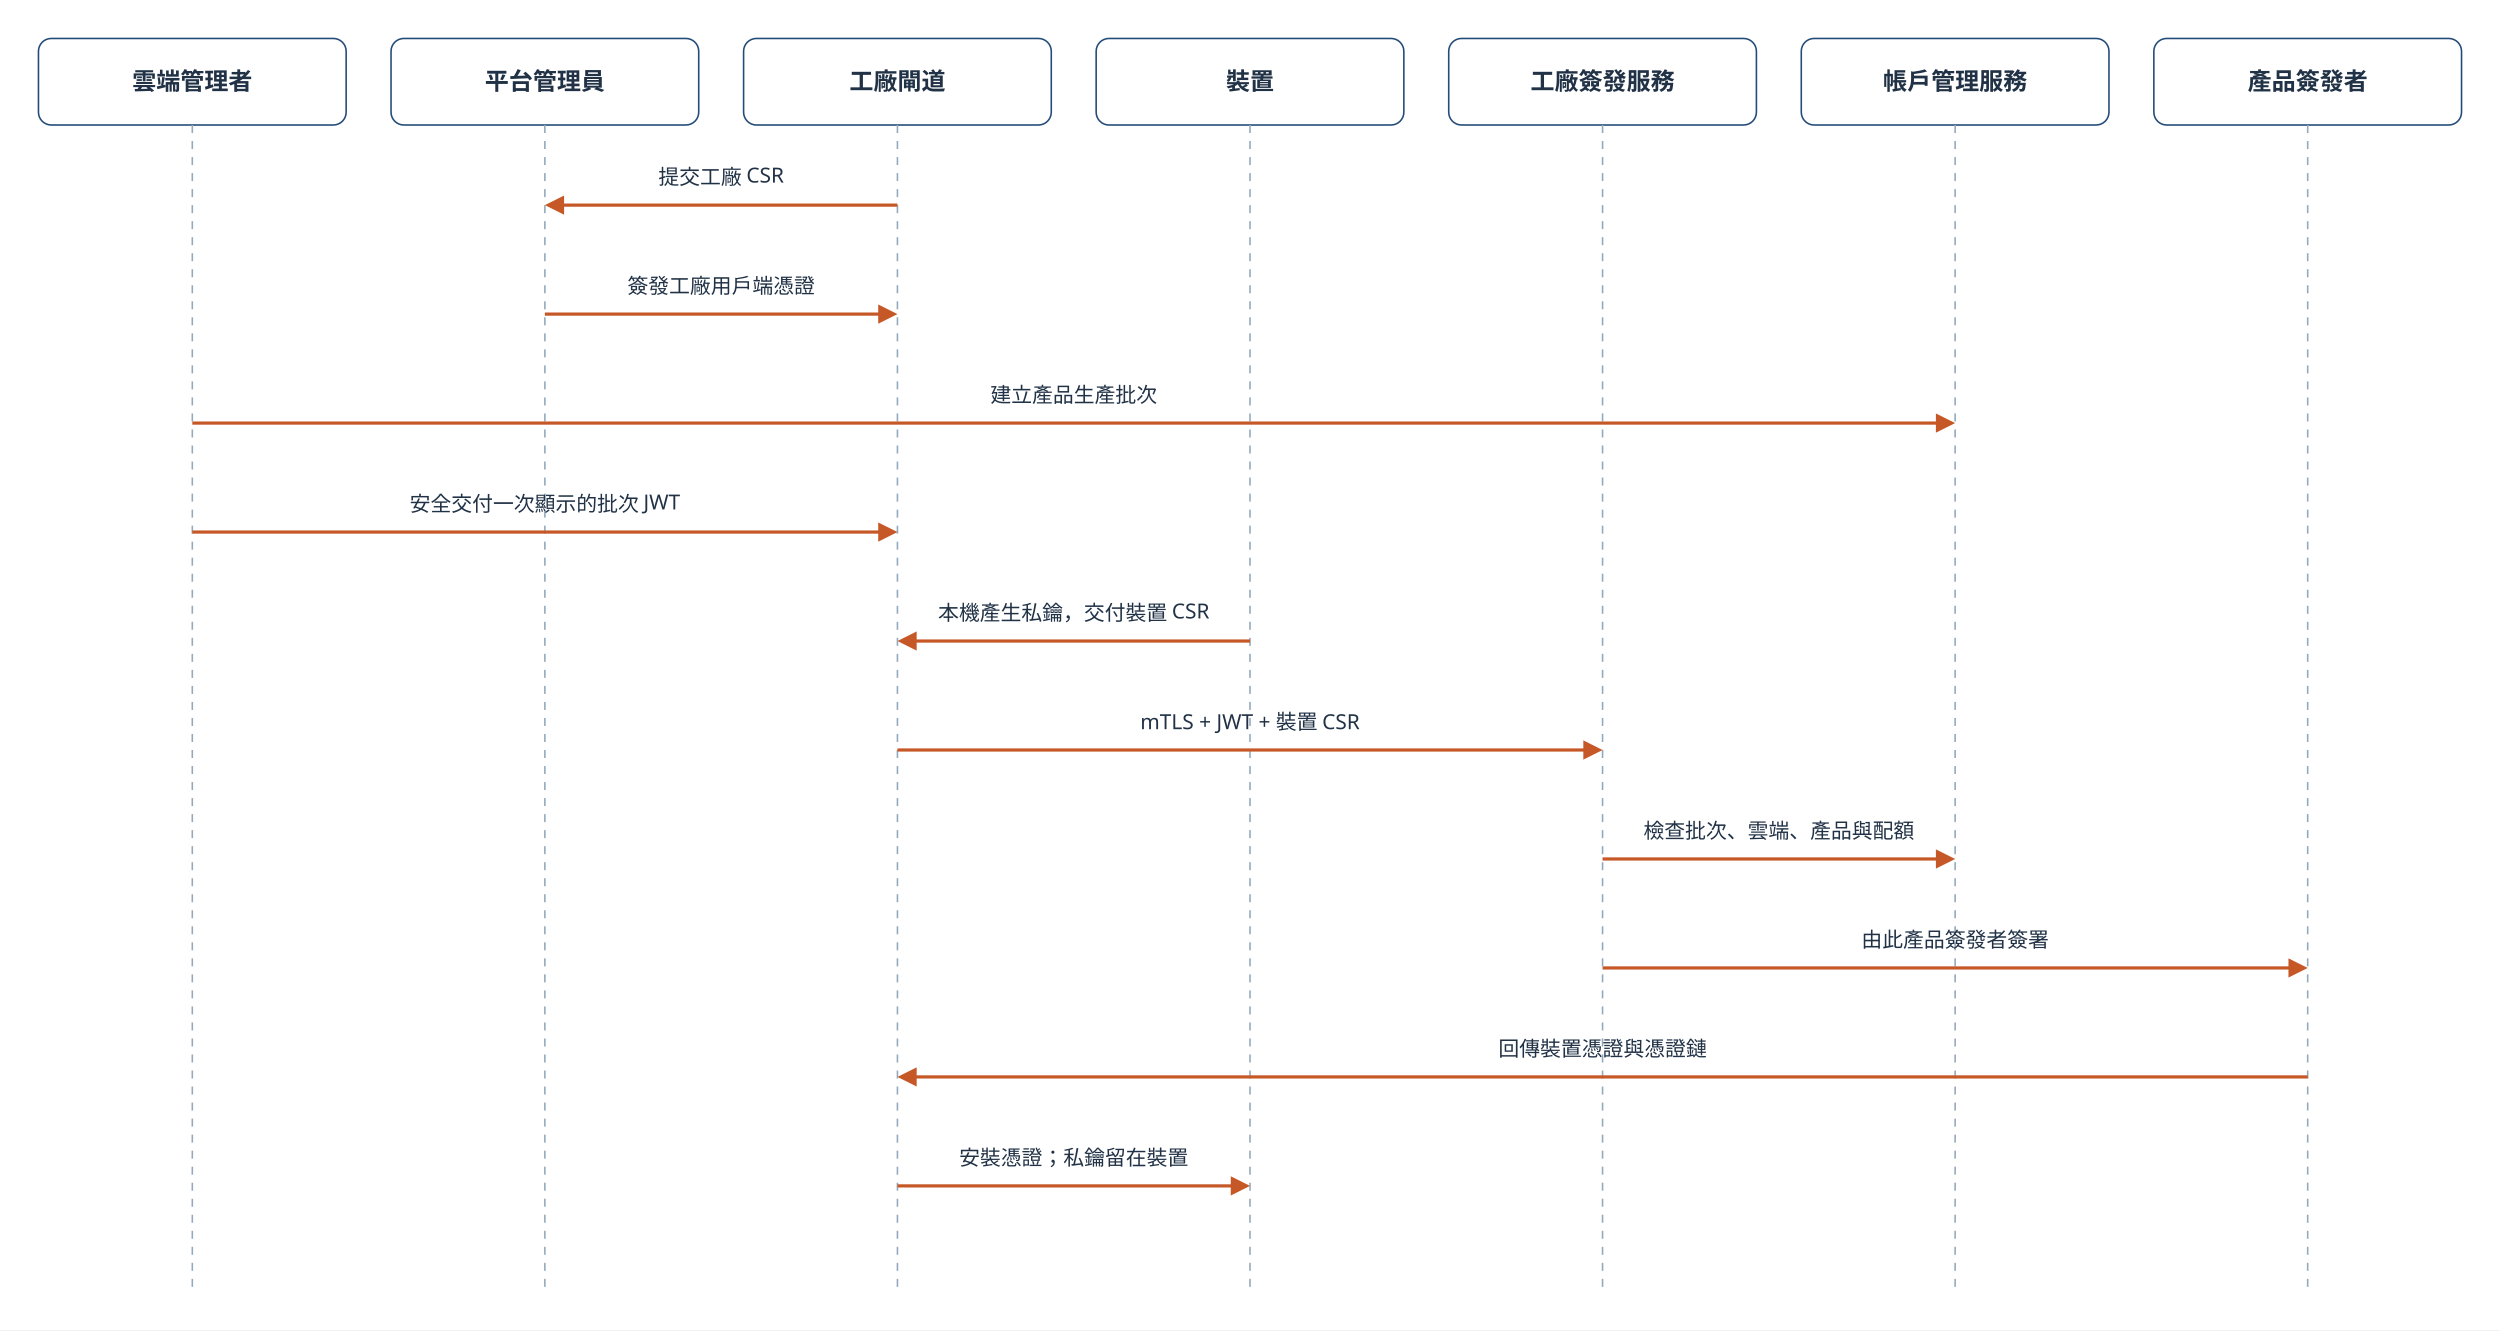
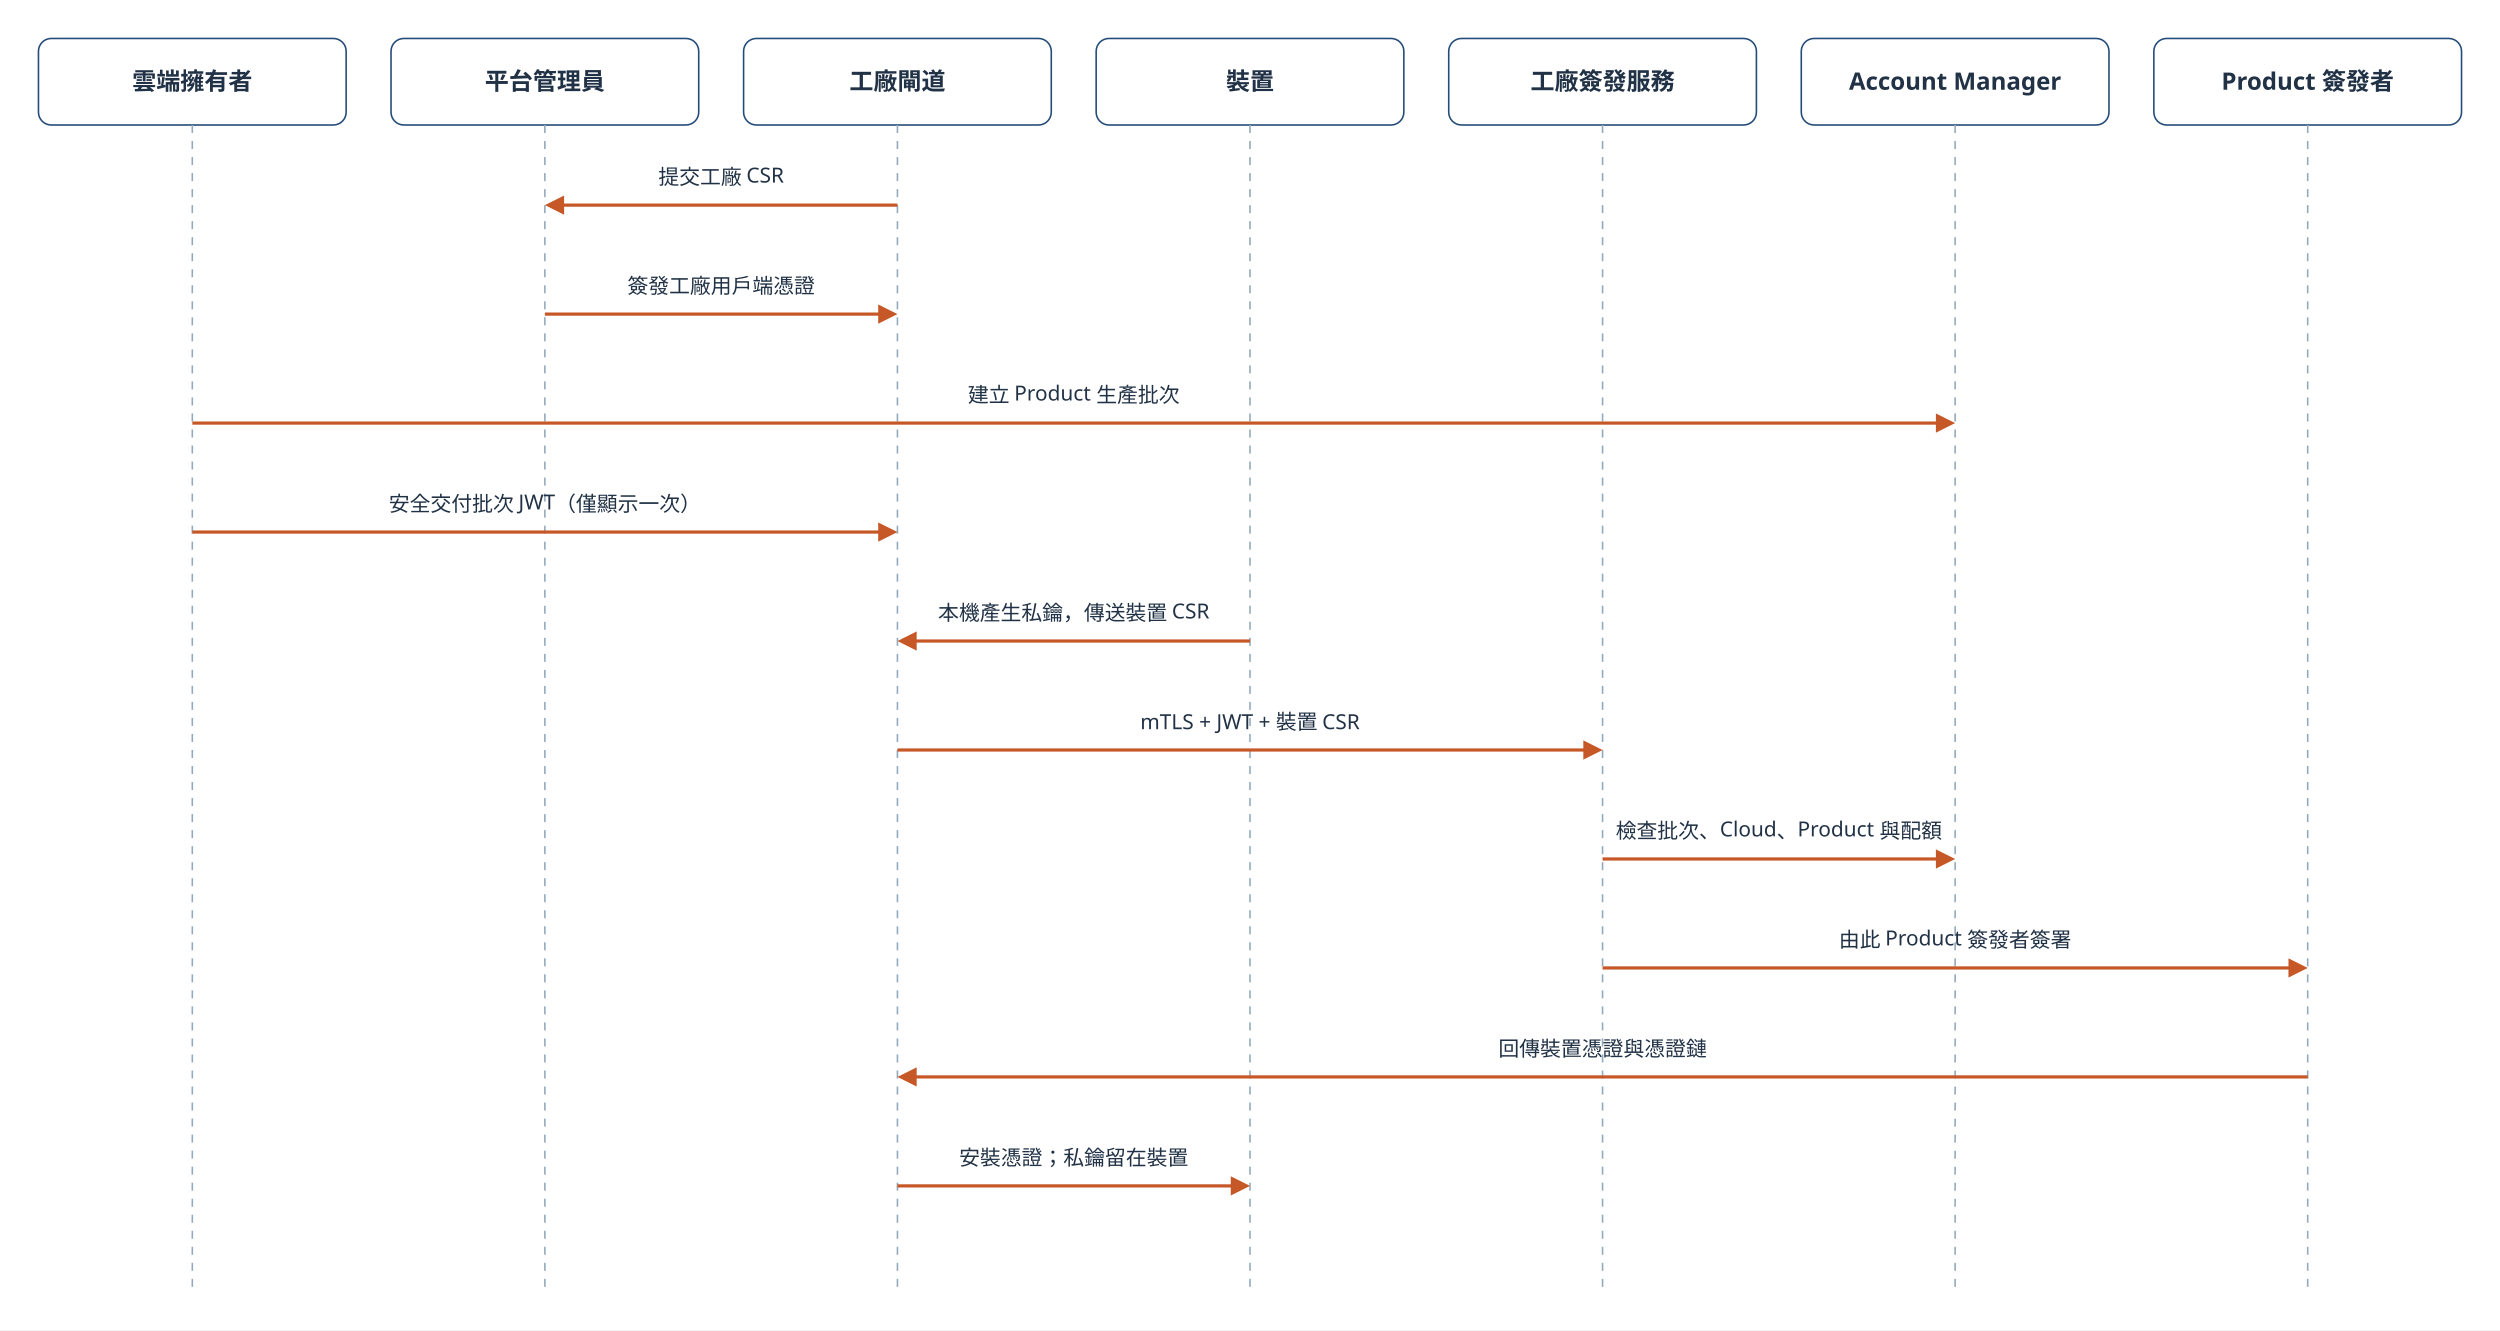
<svg xmlns="http://www.w3.org/2000/svg" viewBox="0 0 1560 830" role="img" aria-label="正式工廠簽發時序圖">
  <style>.actor{font:650 15px system-ui,sans-serif;fill:#213246}.step{font:13px system-ui,sans-serif;fill:#213246}.lifeline{stroke:#94a9bc;stroke-dasharray:5 5}.arrow{stroke:#c65726;stroke-width:2}</style>
  <rect width="1560" height="830" fill="#fff" />
  <rect x="24" y="24" width="192" height="54" rx="8" fill="#fff" stroke="#244c78" />
-   <text x="120" y="56" text-anchor="middle" class="actor">雲端管理者</text>
+   <text x="120" y="56" text-anchor="middle" class="actor">雲端擁有者</text>
  <line x1="120" y1="78" x2="120" y2="806" class="lifeline" />
  <rect x="244" y="24" width="192" height="54" rx="8" fill="#fff" stroke="#244c78" />
  <text x="340" y="56" text-anchor="middle" class="actor">平台管理員</text>
  <line x1="340" y1="78" x2="340" y2="806" class="lifeline" />
  <rect x="464" y="24" width="192" height="54" rx="8" fill="#fff" stroke="#244c78" />
  <text x="560" y="56" text-anchor="middle" class="actor">工廠閘道</text>
  <line x1="560" y1="78" x2="560" y2="806" class="lifeline" />
  <rect x="684" y="24" width="192" height="54" rx="8" fill="#fff" stroke="#244c78" />
  <text x="780" y="56" text-anchor="middle" class="actor">裝置</text>
  <line x1="780" y1="78" x2="780" y2="806" class="lifeline" />
  <rect x="904" y="24" width="192" height="54" rx="8" fill="#fff" stroke="#244c78" />
  <text x="1000" y="56" text-anchor="middle" class="actor">工廠簽發服務</text>
  <line x1="1000" y1="78" x2="1000" y2="806" class="lifeline" />
  <rect x="1124" y="24" width="192" height="54" rx="8" fill="#fff" stroke="#244c78" />
-   <text x="1220" y="56" text-anchor="middle" class="actor">帳戶管理服務</text>
+   <text x="1220" y="56" text-anchor="middle" class="actor">Account Manager</text>
  <line x1="1220" y1="78" x2="1220" y2="806" class="lifeline" />
  <rect x="1344" y="24" width="192" height="54" rx="8" fill="#fff" stroke="#244c78" />
-   <text x="1440" y="56" text-anchor="middle" class="actor">產品簽發者</text>
+   <text x="1440" y="56" text-anchor="middle" class="actor">Product 簽發者</text>
  <line x1="1440" y1="78" x2="1440" y2="806" class="lifeline" />
  <text x="450" y="115" text-anchor="middle" class="step">提交工廠 CSR</text>
  <line x1="560" y1="128" x2="351" y2="128" class="arrow" />
  <polygon points="340,128 352,122 352,134" fill="#c65726" />
  <text x="450" y="183" text-anchor="middle" class="step">簽發工廠用戶端憑證</text>
  <line x1="340" y1="196" x2="549" y2="196" class="arrow" />
  <polygon points="560,196 548,190 548,202" fill="#c65726" />
-   <text x="670" y="251" text-anchor="middle" class="step">建立產品生產批次</text>
+   <text x="670" y="251" text-anchor="middle" class="step">建立 Product 生產批次</text>
  <line x1="120" y1="264" x2="1209" y2="264" class="arrow" />
  <polygon points="1220,264 1208,258 1208,270" fill="#c65726" />
-   <text x="340" y="319" text-anchor="middle" class="step">安全交付一次顯示的批次 JWT</text>
+   <text x="340" y="319" text-anchor="middle" class="step">安全交付批次 JWT（僅顯示一次）</text>
  <line x1="120" y1="332" x2="549" y2="332" class="arrow" />
  <polygon points="560,332 548,326 548,338" fill="#c65726" />
-   <text x="670" y="387" text-anchor="middle" class="step">本機產生私鑰，交付裝置 CSR</text>
+   <text x="670" y="387" text-anchor="middle" class="step">本機產生私鑰，傳送裝置 CSR</text>
  <line x1="780" y1="400" x2="571" y2="400" class="arrow" />
  <polygon points="560,400 572,394 572,406" fill="#c65726" />
  <text x="780" y="455" text-anchor="middle" class="step">mTLS + JWT + 裝置 CSR</text>
  <line x1="560" y1="468" x2="989" y2="468" class="arrow" />
  <polygon points="1000,468 988,462 988,474" fill="#c65726" />
-   <text x="1110" y="523" text-anchor="middle" class="step">檢查批次、雲端、產品與配額</text>
+   <text x="1110" y="523" text-anchor="middle" class="step">檢查批次、Cloud、Product 與配額</text>
  <line x1="1000" y1="536" x2="1209" y2="536" class="arrow" />
  <polygon points="1220,536 1208,530 1208,542" fill="#c65726" />
-   <text x="1220" y="591" text-anchor="middle" class="step">由此產品簽發者簽署</text>
+   <text x="1220" y="591" text-anchor="middle" class="step">由此 Product 簽發者簽署</text>
  <line x1="1000" y1="604" x2="1429" y2="604" class="arrow" />
  <polygon points="1440,604 1428,598 1428,610" fill="#c65726" />
  <text x="1000" y="659" text-anchor="middle" class="step">回傳裝置憑證與憑證鏈</text>
  <line x1="1440" y1="672" x2="571" y2="672" class="arrow" />
  <polygon points="560,672 572,666 572,678" fill="#c65726" />
  <text x="670" y="727" text-anchor="middle" class="step">安裝憑證；私鑰留在裝置</text>
  <line x1="560" y1="740" x2="769" y2="740" class="arrow" />
  <polygon points="780,740 768,734 768,746" fill="#c65726" />
</svg>
